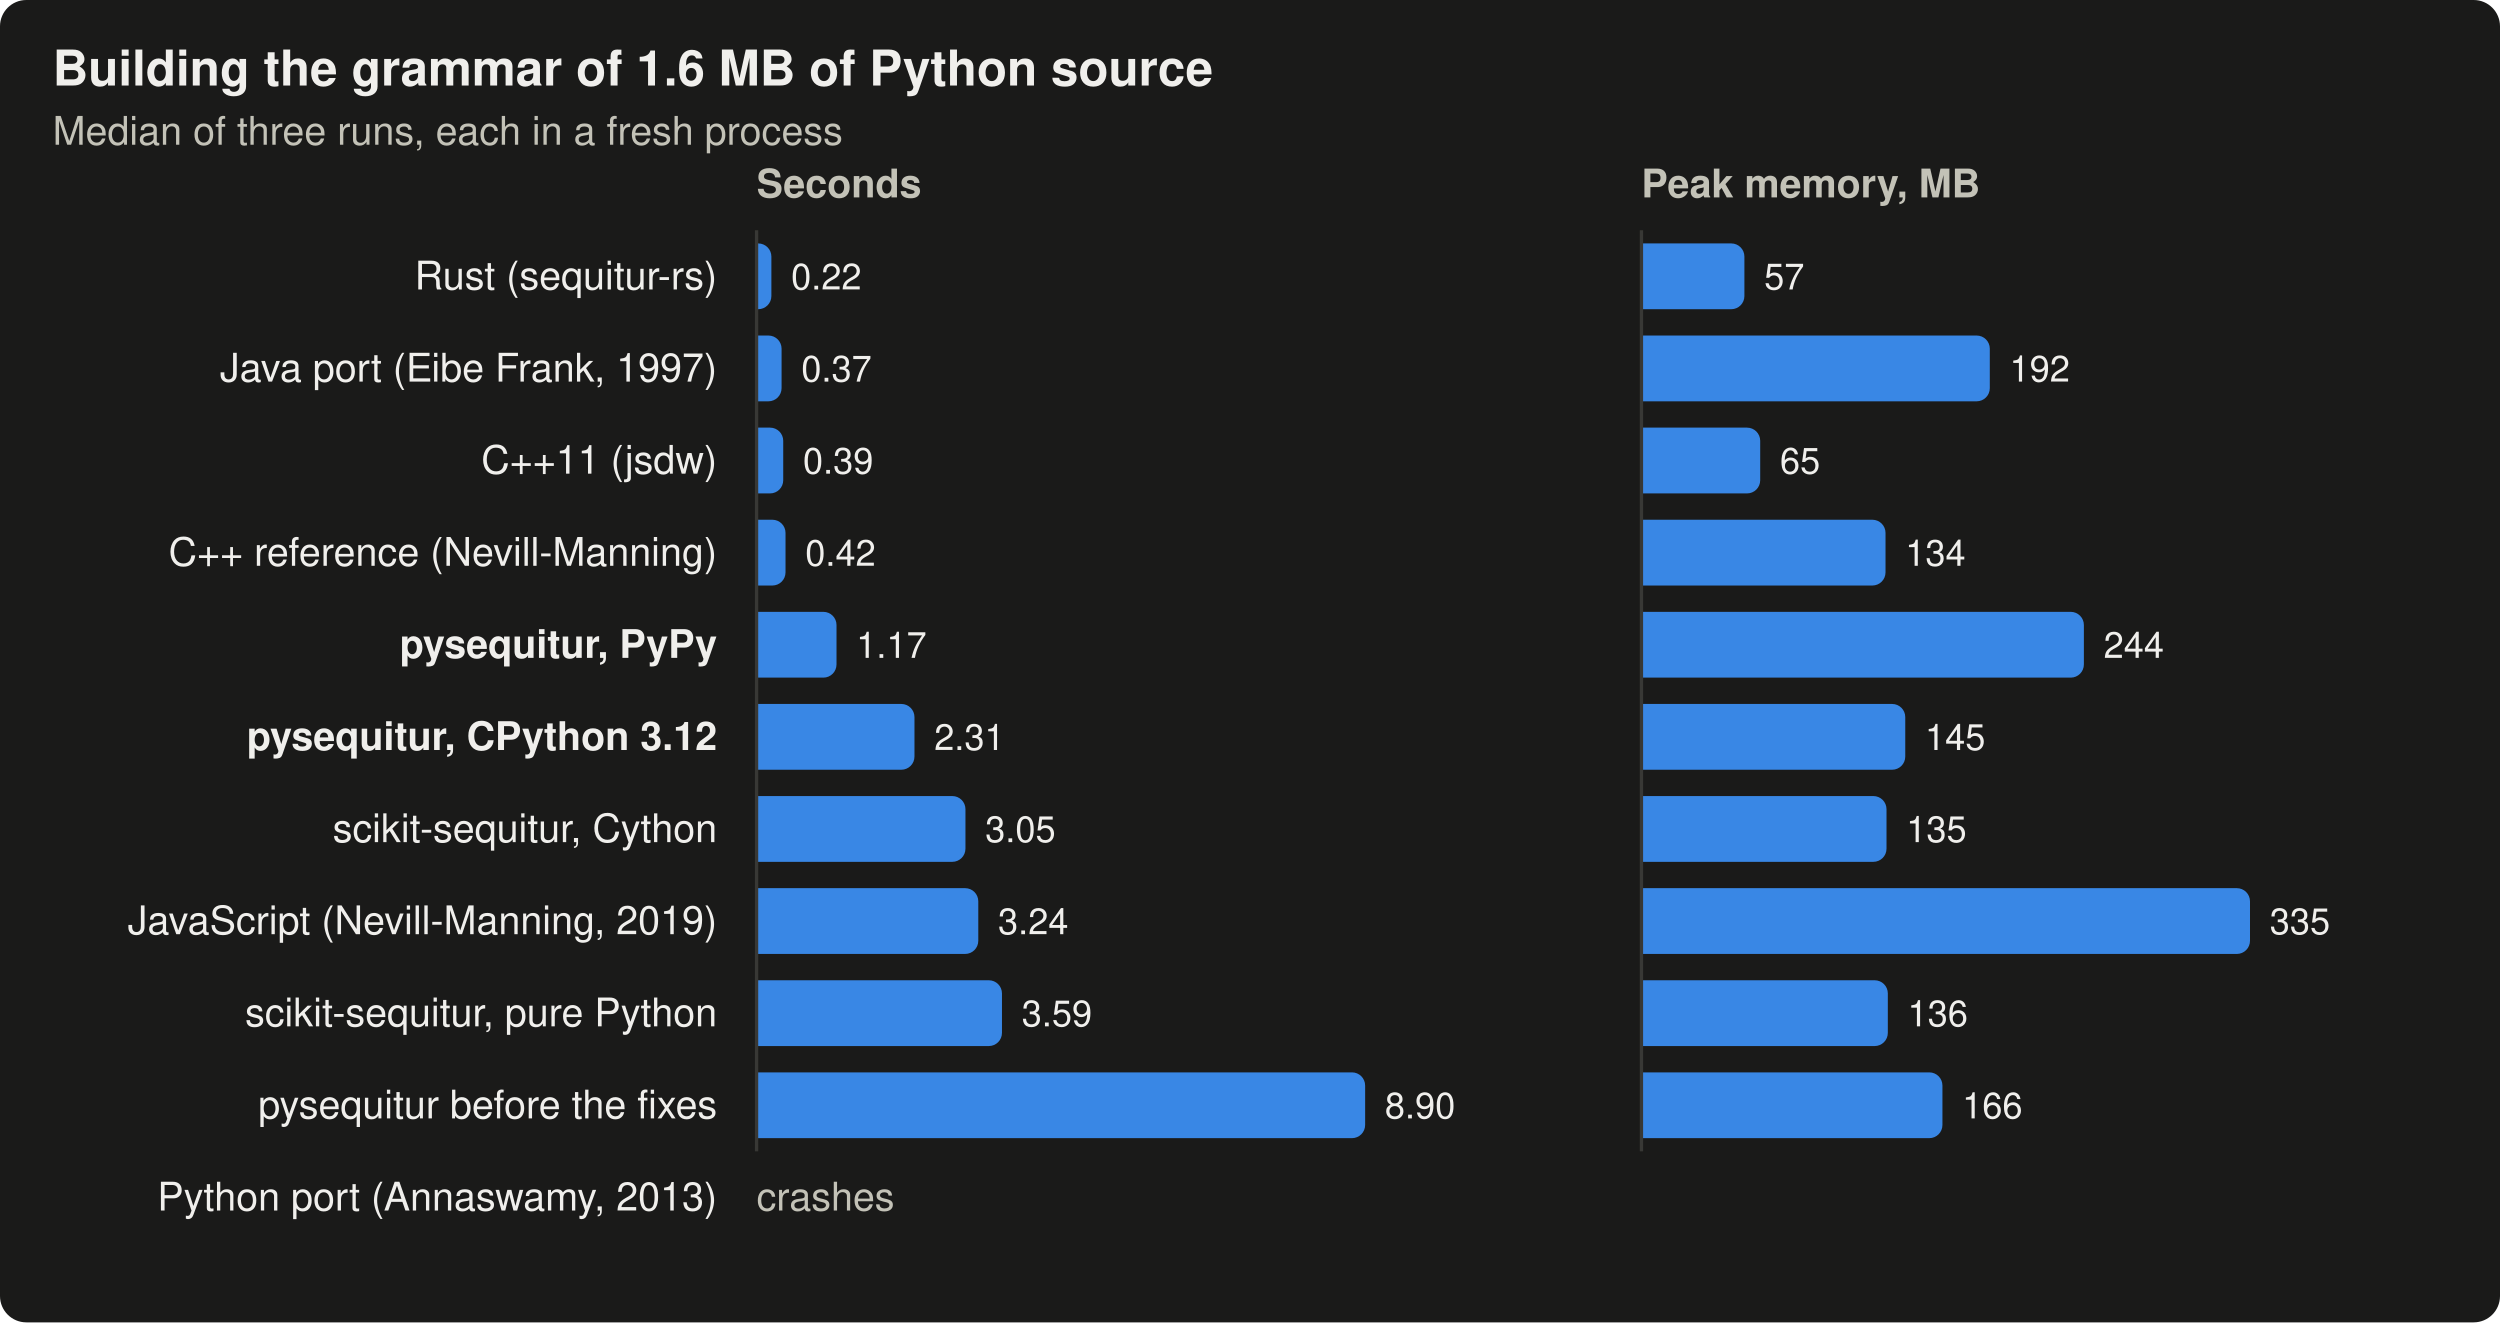
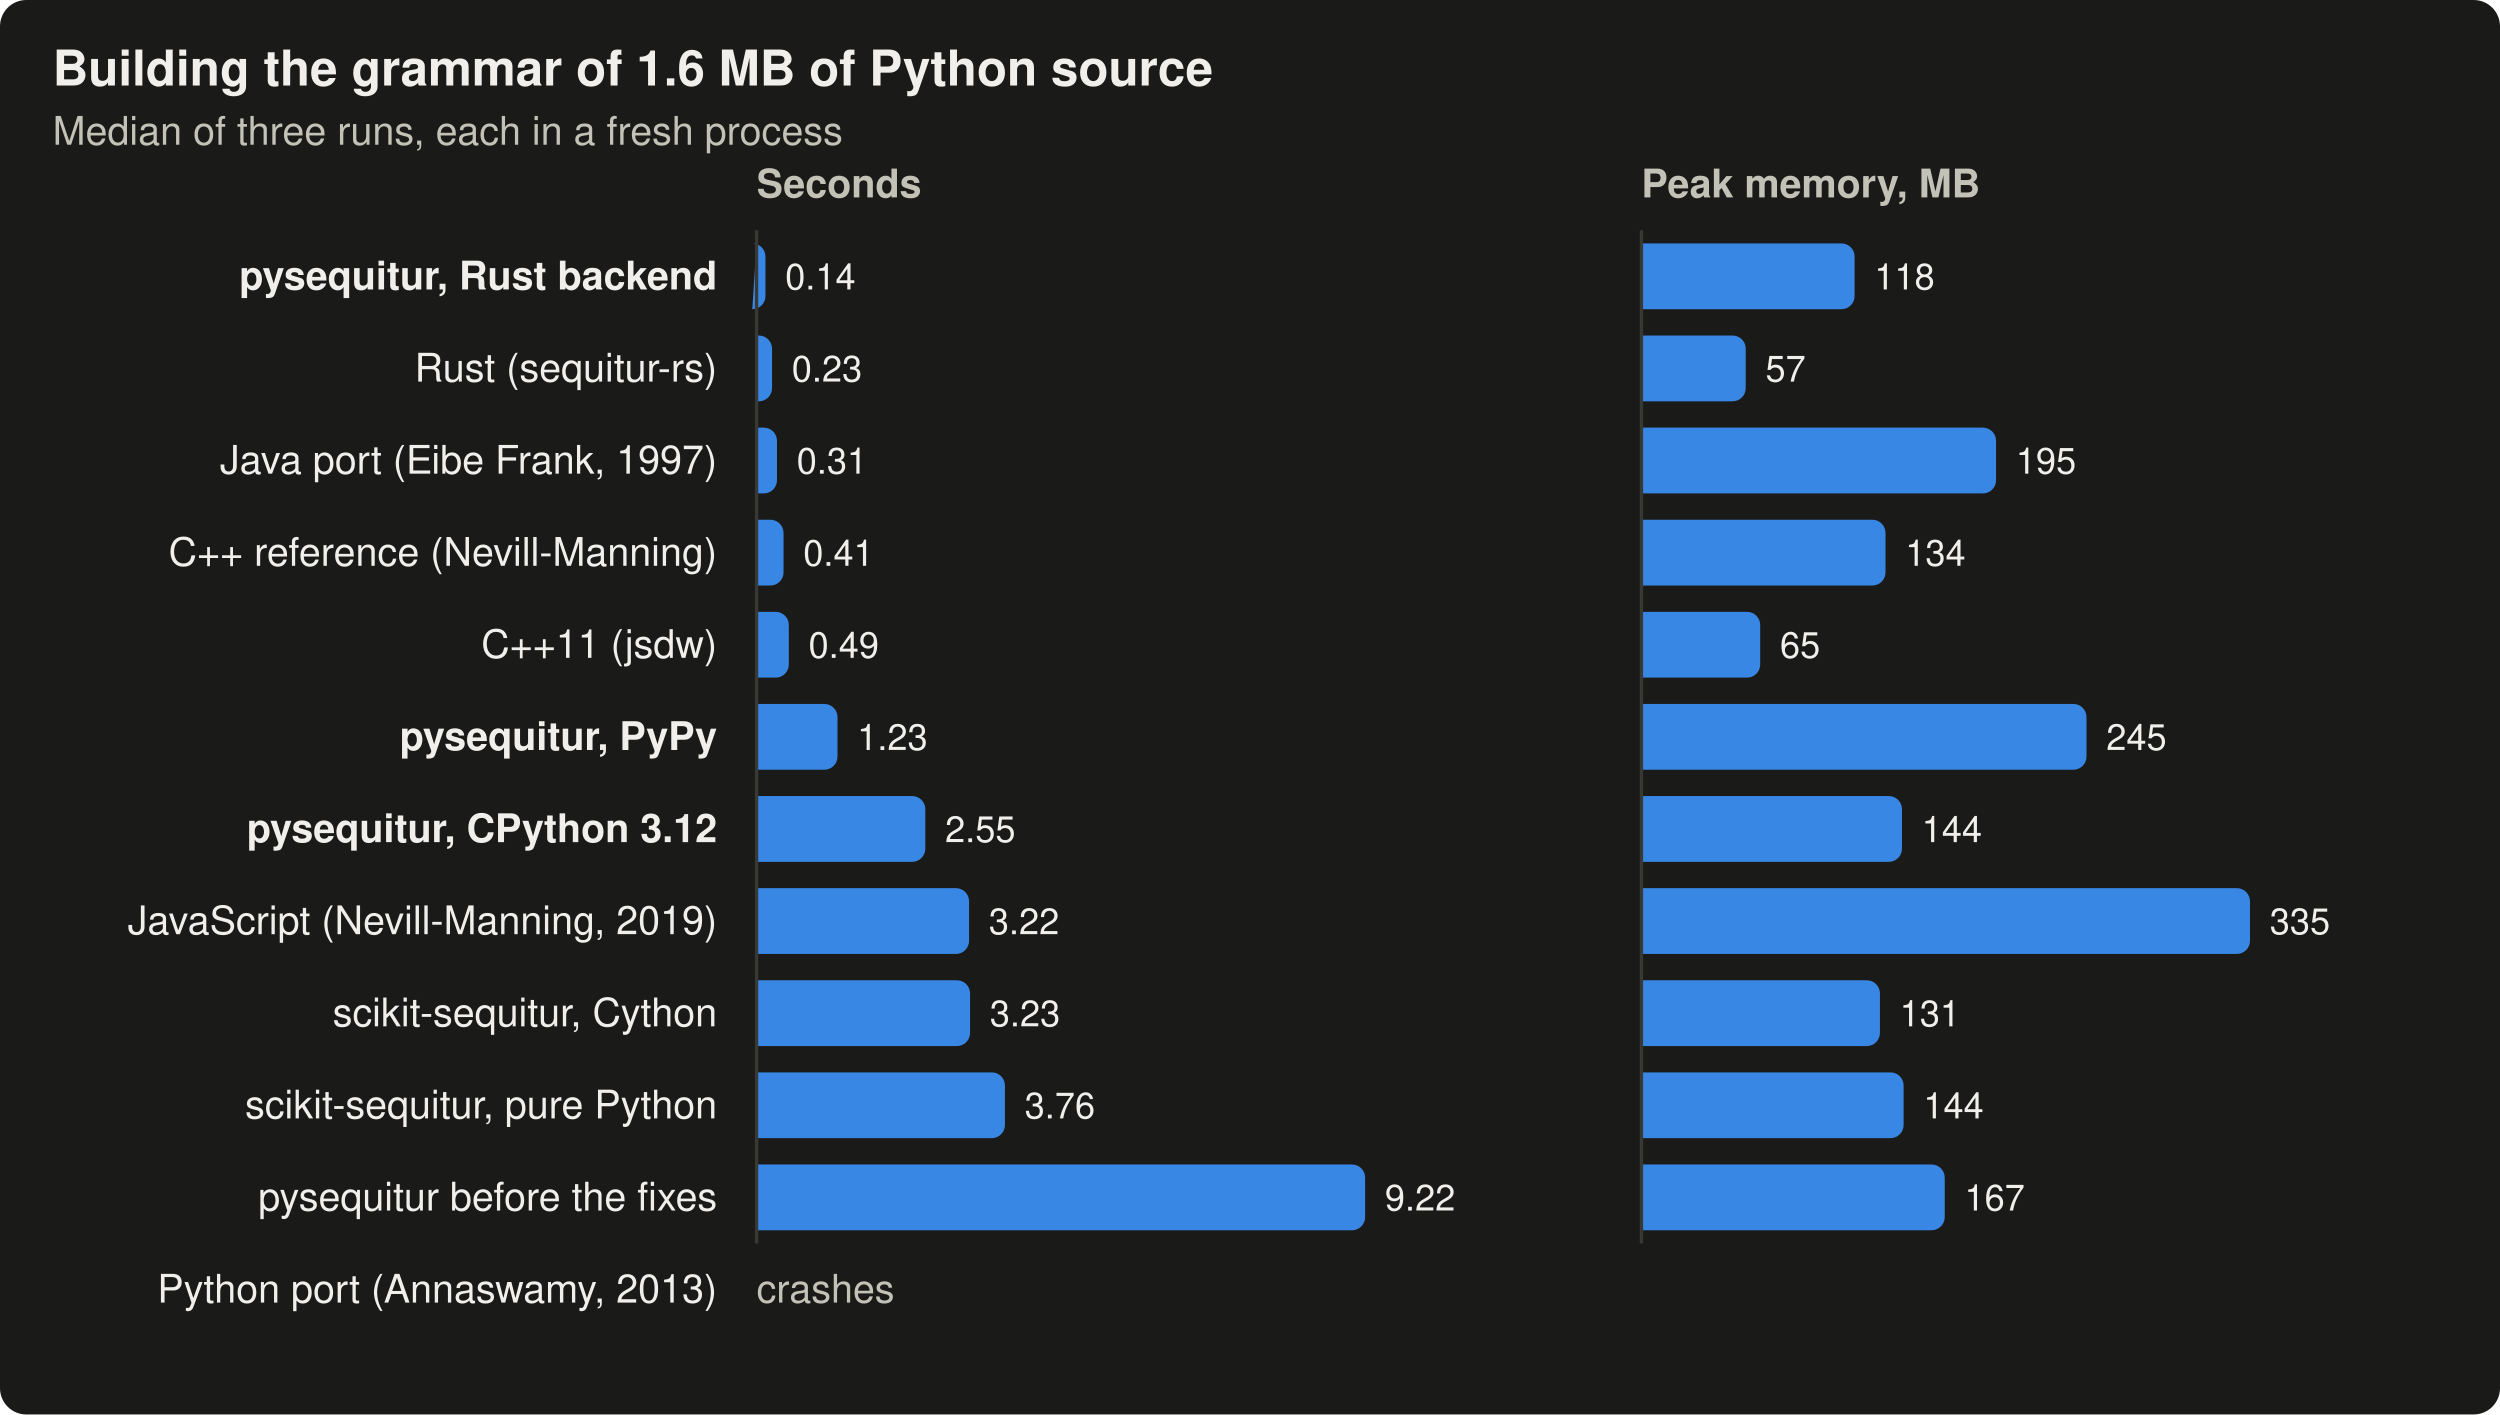
- <svg xmlns="http://www.w3.org/2000/svg" width="760" height="402" viewBox="0 0 760 402" font-family="-apple-system, BlinkMacSystemFont, Segoe UI, Helvetica, Arial, sans-serif">
+ <svg xmlns="http://www.w3.org/2000/svg" width="760" height="430" viewBox="0 0 760 430" font-family="-apple-system, BlinkMacSystemFont, Segoe UI, Helvetica, Arial, sans-serif">
  <rect width="100%" height="100%" rx="8" fill="#1a1a19" />
  <text x="16.0" y="26.0" fill="#f0efec" font-size="15" text-anchor="start" font-weight="600">Building the grammar of 1.6 MB of Python source</text>
  <text x="16.0" y="44.0" fill="#c3c2b7" font-size="12" text-anchor="start" font-weight="normal">Median of three runs, each in a fresh process</text>
  <text x="230.0" y="60.0" fill="#c3c2b7" font-size="12" text-anchor="start" font-weight="600">Seconds</text>
-   <path d="M230.0,74.0 h0.5 a4,4 0 0 1 4,4 v12 a4,4 0 0 1 -4,4 h-0.5 z" fill="#3987e5" />
-   <text x="240.5" y="88.0" fill="#f0efec" font-size="11" text-anchor="start" font-weight="normal">0.22</text>
-   <path d="M230.0,102.0 h3.6 a4,4 0 0 1 4,4 v12 a4,4 0 0 1 -4,4 h-3.6 z" fill="#3987e5" />
-   <text x="243.6" y="116.0" fill="#f0efec" font-size="11" text-anchor="start" font-weight="normal">0.37</text>
-   <path d="M230.0,130.0 h4.1 a4,4 0 0 1 4,4 v12 a4,4 0 0 1 -4,4 h-4.1 z" fill="#3987e5" />
-   <text x="244.1" y="144.0" fill="#f0efec" font-size="11" text-anchor="start" font-weight="normal">0.39</text>
-   <path d="M230.0,158.0 h4.8 a4,4 0 0 1 4,4 v12 a4,4 0 0 1 -4,4 h-4.8 z" fill="#3987e5" />
-   <text x="244.8" y="172.0" fill="#f0efec" font-size="11" text-anchor="start" font-weight="normal">0.42</text>
-   <path d="M230.0,186.0 h20.3 a4,4 0 0 1 4,4 v12 a4,4 0 0 1 -4,4 h-20.3 z" fill="#3987e5" />
-   <text x="260.3" y="200.0" fill="#f0efec" font-size="11" text-anchor="start" font-weight="normal">1.17</text>
-   <path d="M230.0,214.0 h44.0 a4,4 0 0 1 4,4 v12 a4,4 0 0 1 -4,4 h-44.0 z" fill="#3987e5" />
-   <text x="284.0" y="228.0" fill="#f0efec" font-size="11" text-anchor="start" font-weight="normal">2.31</text>
-   <path d="M230.0,242.0 h59.5 a4,4 0 0 1 4,4 v12 a4,4 0 0 1 -4,4 h-59.5 z" fill="#3987e5" />
-   <text x="299.5" y="256.0" fill="#f0efec" font-size="11" text-anchor="start" font-weight="normal">3.05</text>
-   <path d="M230.0,270.0 h63.4 a4,4 0 0 1 4,4 v12 a4,4 0 0 1 -4,4 h-63.4 z" fill="#3987e5" />
-   <text x="303.4" y="284.0" fill="#f0efec" font-size="11" text-anchor="start" font-weight="normal">3.24</text>
-   <path d="M230.0,298.0 h70.6 a4,4 0 0 1 4,4 v12 a4,4 0 0 1 -4,4 h-70.6 z" fill="#3987e5" />
-   <text x="310.6" y="312.0" fill="#f0efec" font-size="11" text-anchor="start" font-weight="normal">3.59</text>
-   <path d="M230.0,326.0 h181.0 a4,4 0 0 1 4,4 v12 a4,4 0 0 1 -4,4 h-181.0 z" fill="#3987e5" />
-   <text x="421.0" y="340.0" fill="#f0efec" font-size="11" text-anchor="start" font-weight="normal">8.90</text>
-   <line x1="230.0" x2="230.0" y1="70" y2="350" stroke="#383835" />
+   <path d="M230.0,74.0 h-1.3 a4,4 0 0 1 4,4 v12 a4,4 0 0 1 -4,4 h--1.3 z" fill="#3987e5" />
+   <text x="238.7" y="88.0" fill="#f0efec" font-size="11" text-anchor="start" font-weight="normal">0.14</text>
+   <path d="M230.0,102.0 h0.7 a4,4 0 0 1 4,4 v12 a4,4 0 0 1 -4,4 h-0.7 z" fill="#3987e5" />
+   <text x="240.7" y="116.0" fill="#f0efec" font-size="11" text-anchor="start" font-weight="normal">0.23</text>
+   <path d="M230.0,130.0 h2.2 a4,4 0 0 1 4,4 v12 a4,4 0 0 1 -4,4 h-2.2 z" fill="#3987e5" />
+   <text x="242.2" y="144.0" fill="#f0efec" font-size="11" text-anchor="start" font-weight="normal">0.31</text>
+   <path d="M230.0,158.0 h4.2 a4,4 0 0 1 4,4 v12 a4,4 0 0 1 -4,4 h-4.2 z" fill="#3987e5" />
+   <text x="244.2" y="172.0" fill="#f0efec" font-size="11" text-anchor="start" font-weight="normal">0.41</text>
+   <path d="M230.0,186.0 h5.8 a4,4 0 0 1 4,4 v12 a4,4 0 0 1 -4,4 h-5.8 z" fill="#3987e5" />
+   <text x="245.8" y="200.0" fill="#f0efec" font-size="11" text-anchor="start" font-weight="normal">0.49</text>
+   <path d="M230.0,214.0 h20.6 a4,4 0 0 1 4,4 v12 a4,4 0 0 1 -4,4 h-20.6 z" fill="#3987e5" />
+   <text x="260.6" y="228.0" fill="#f0efec" font-size="11" text-anchor="start" font-weight="normal">1.23</text>
+   <path d="M230.0,242.0 h47.3 a4,4 0 0 1 4,4 v12 a4,4 0 0 1 -4,4 h-47.3 z" fill="#3987e5" />
+   <text x="287.3" y="256.0" fill="#f0efec" font-size="11" text-anchor="start" font-weight="normal">2.55</text>
+   <path d="M230.0,270.0 h60.6 a4,4 0 0 1 4,4 v12 a4,4 0 0 1 -4,4 h-60.6 z" fill="#3987e5" />
+   <text x="300.6" y="284.0" fill="#f0efec" font-size="11" text-anchor="start" font-weight="normal">3.22</text>
+   <path d="M230.0,298.0 h60.9 a4,4 0 0 1 4,4 v12 a4,4 0 0 1 -4,4 h-60.9 z" fill="#3987e5" />
+   <text x="300.9" y="312.0" fill="#f0efec" font-size="11" text-anchor="start" font-weight="normal">3.23</text>
+   <path d="M230.0,326.0 h71.5 a4,4 0 0 1 4,4 v12 a4,4 0 0 1 -4,4 h-71.5 z" fill="#3987e5" />
+   <text x="311.5" y="340.0" fill="#f0efec" font-size="11" text-anchor="start" font-weight="normal">3.76</text>
+   <path d="M230.0,354.0 h181.0 a4,4 0 0 1 4,4 v12 a4,4 0 0 1 -4,4 h-181.0 z" fill="#3987e5" />
+   <text x="421.0" y="368.0" fill="#f0efec" font-size="11" text-anchor="start" font-weight="normal">9.22</text>
+   <line x1="230.0" x2="230.0" y1="70" y2="378" stroke="#383835" />
  <text x="499.0" y="60.0" fill="#c3c2b7" font-size="12" text-anchor="start" font-weight="600">Peak memory, MB</text>
-   <path d="M499.0,74.0 h27.3 a4,4 0 0 1 4,4 v12 a4,4 0 0 1 -4,4 h-27.3 z" fill="#3987e5" />
-   <text x="536.3" y="88.0" fill="#f0efec" font-size="11" text-anchor="start" font-weight="normal">57</text>
-   <path d="M499.0,102.0 h101.9 a4,4 0 0 1 4,4 v12 a4,4 0 0 1 -4,4 h-101.9 z" fill="#3987e5" />
-   <text x="610.9" y="116.0" fill="#f0efec" font-size="11" text-anchor="start" font-weight="normal">192</text>
-   <path d="M499.0,130.0 h32.1 a4,4 0 0 1 4,4 v12 a4,4 0 0 1 -4,4 h-32.1 z" fill="#3987e5" />
-   <text x="541.1" y="144.0" fill="#f0efec" font-size="11" text-anchor="start" font-weight="normal">65</text>
+   <path d="M499.0,74.0 h60.8 a4,4 0 0 1 4,4 v12 a4,4 0 0 1 -4,4 h-60.8 z" fill="#3987e5" />
+   <text x="569.8" y="88.0" fill="#f0efec" font-size="11" text-anchor="start" font-weight="normal">118</text>
+   <path d="M499.0,102.0 h27.7 a4,4 0 0 1 4,4 v12 a4,4 0 0 1 -4,4 h-27.7 z" fill="#3987e5" />
+   <text x="536.7" y="116.0" fill="#f0efec" font-size="11" text-anchor="start" font-weight="normal">57</text>
+   <path d="M499.0,130.0 h103.8 a4,4 0 0 1 4,4 v12 a4,4 0 0 1 -4,4 h-103.8 z" fill="#3987e5" />
+   <text x="612.8" y="144.0" fill="#f0efec" font-size="11" text-anchor="start" font-weight="normal">195</text>
  <path d="M499.0,158.0 h70.2 a4,4 0 0 1 4,4 v12 a4,4 0 0 1 -4,4 h-70.2 z" fill="#3987e5" />
  <text x="579.2" y="172.0" fill="#f0efec" font-size="11" text-anchor="start" font-weight="normal">134</text>
-   <path d="M499.0,186.0 h130.5 a4,4 0 0 1 4,4 v12 a4,4 0 0 1 -4,4 h-130.5 z" fill="#3987e5" />
-   <text x="639.5" y="200.0" fill="#f0efec" font-size="11" text-anchor="start" font-weight="normal">244</text>
-   <path d="M499.0,214.0 h76.2 a4,4 0 0 1 4,4 v12 a4,4 0 0 1 -4,4 h-76.2 z" fill="#3987e5" />
-   <text x="585.2" y="228.0" fill="#f0efec" font-size="11" text-anchor="start" font-weight="normal">145</text>
-   <path d="M499.0,242.0 h70.5 a4,4 0 0 1 4,4 v12 a4,4 0 0 1 -4,4 h-70.5 z" fill="#3987e5" />
-   <text x="579.5" y="256.0" fill="#f0efec" font-size="11" text-anchor="start" font-weight="normal">135</text>
+   <path d="M499.0,186.0 h32.1 a4,4 0 0 1 4,4 v12 a4,4 0 0 1 -4,4 h-32.1 z" fill="#3987e5" />
+   <text x="541.1" y="200.0" fill="#f0efec" font-size="11" text-anchor="start" font-weight="normal">65</text>
+   <path d="M499.0,214.0 h131.3 a4,4 0 0 1 4,4 v12 a4,4 0 0 1 -4,4 h-131.3 z" fill="#3987e5" />
+   <text x="640.3" y="228.0" fill="#f0efec" font-size="11" text-anchor="start" font-weight="normal">245</text>
+   <path d="M499.0,242.0 h75.2 a4,4 0 0 1 4,4 v12 a4,4 0 0 1 -4,4 h-75.2 z" fill="#3987e5" />
+   <text x="584.2" y="256.0" fill="#f0efec" font-size="11" text-anchor="start" font-weight="normal">144</text>
  <path d="M499.0,270.0 h181.0 a4,4 0 0 1 4,4 v12 a4,4 0 0 1 -4,4 h-181.0 z" fill="#3987e5" />
  <text x="690.0" y="284.0" fill="#f0efec" font-size="11" text-anchor="start" font-weight="normal">335</text>
-   <path d="M499.0,298.0 h70.9 a4,4 0 0 1 4,4 v12 a4,4 0 0 1 -4,4 h-70.9 z" fill="#3987e5" />
-   <text x="579.9" y="312.0" fill="#f0efec" font-size="11" text-anchor="start" font-weight="normal">136</text>
-   <path d="M499.0,326.0 h87.5 a4,4 0 0 1 4,4 v12 a4,4 0 0 1 -4,4 h-87.5 z" fill="#3987e5" />
-   <text x="596.5" y="340.0" fill="#f0efec" font-size="11" text-anchor="start" font-weight="normal">166</text>
-   <line x1="499.0" x2="499.0" y1="70" y2="350" stroke="#383835" />
-   <text x="218.0" y="88.0" fill="#f0efec" font-size="12" text-anchor="end" font-weight="normal">Rust (sequitur-rs)</text>
-   <text x="218.0" y="116.0" fill="#f0efec" font-size="12" text-anchor="end" font-weight="normal">Java port (Eibe Frank, 1997)</text>
-   <text x="218.0" y="144.0" fill="#f0efec" font-size="12" text-anchor="end" font-weight="normal">C++11 (jsdw)</text>
+   <path d="M499.0,298.0 h68.5 a4,4 0 0 1 4,4 v12 a4,4 0 0 1 -4,4 h-68.5 z" fill="#3987e5" />
+   <text x="577.5" y="312.0" fill="#f0efec" font-size="11" text-anchor="start" font-weight="normal">131</text>
+   <path d="M499.0,326.0 h75.7 a4,4 0 0 1 4,4 v12 a4,4 0 0 1 -4,4 h-75.7 z" fill="#3987e5" />
+   <text x="584.7" y="340.0" fill="#f0efec" font-size="11" text-anchor="start" font-weight="normal">144</text>
+   <path d="M499.0,354.0 h88.2 a4,4 0 0 1 4,4 v12 a4,4 0 0 1 -4,4 h-88.2 z" fill="#3987e5" />
+   <text x="597.2" y="368.0" fill="#f0efec" font-size="11" text-anchor="start" font-weight="normal">167</text>
+   <line x1="499.0" x2="499.0" y1="70" y2="378" stroke="#383835" />
+   <text x="218.0" y="88.0" fill="#f0efec" font-size="12" text-anchor="end" font-weight="600">pysequitur, Rust backend</text>
+   <text x="218.0" y="116.0" fill="#f0efec" font-size="12" text-anchor="end" font-weight="normal">Rust (sequitur-rs)</text>
+   <text x="218.0" y="144.0" fill="#f0efec" font-size="12" text-anchor="end" font-weight="normal">Java port (Eibe Frank, 1997)</text>
  <text x="218.0" y="172.0" fill="#f0efec" font-size="12" text-anchor="end" font-weight="normal">C++ reference (Nevill-Manning)</text>
-   <text x="218.0" y="200.0" fill="#f0efec" font-size="12" text-anchor="end" font-weight="600">pysequitur, PyPy</text>
-   <text x="218.0" y="228.0" fill="#f0efec" font-size="12" text-anchor="end" font-weight="600">pysequitur, CPython 3.12</text>
-   <text x="218.0" y="256.0" fill="#f0efec" font-size="12" text-anchor="end" font-weight="normal">scikit-sequitur, Cython</text>
+   <text x="218.0" y="200.0" fill="#f0efec" font-size="12" text-anchor="end" font-weight="normal">C++11 (jsdw)</text>
+   <text x="218.0" y="228.0" fill="#f0efec" font-size="12" text-anchor="end" font-weight="600">pysequitur, PyPy</text>
+   <text x="218.0" y="256.0" fill="#f0efec" font-size="12" text-anchor="end" font-weight="600">pysequitur, CPython 3.12</text>
  <text x="218.0" y="284.0" fill="#f0efec" font-size="12" text-anchor="end" font-weight="normal">JavaScript (Nevill-Manning, 2019)</text>
-   <text x="218.0" y="312.0" fill="#f0efec" font-size="12" text-anchor="end" font-weight="normal">scikit-sequitur, pure Python</text>
-   <text x="218.0" y="340.0" fill="#f0efec" font-size="12" text-anchor="end" font-weight="normal">pysequitur before the fixes</text>
-   <text x="218.0" y="368.0" fill="#f0efec" font-size="12" text-anchor="end" font-weight="normal">Python port (Annaswamy, 2013)</text>
-   <text x="230.0" y="368.0" fill="#c3c2b7" font-size="12" text-anchor="start" font-weight="normal">crashes</text>
+   <text x="218.0" y="312.0" fill="#f0efec" font-size="12" text-anchor="end" font-weight="normal">scikit-sequitur, Cython</text>
+   <text x="218.0" y="340.0" fill="#f0efec" font-size="12" text-anchor="end" font-weight="normal">scikit-sequitur, pure Python</text>
+   <text x="218.0" y="368.0" fill="#f0efec" font-size="12" text-anchor="end" font-weight="normal">pysequitur before the fixes</text>
+   <text x="218.0" y="396.0" fill="#f0efec" font-size="12" text-anchor="end" font-weight="normal">Python port (Annaswamy, 2013)</text>
+   <text x="230.0" y="396.0" fill="#c3c2b7" font-size="12" text-anchor="start" font-weight="normal">crashes</text>
</svg>
